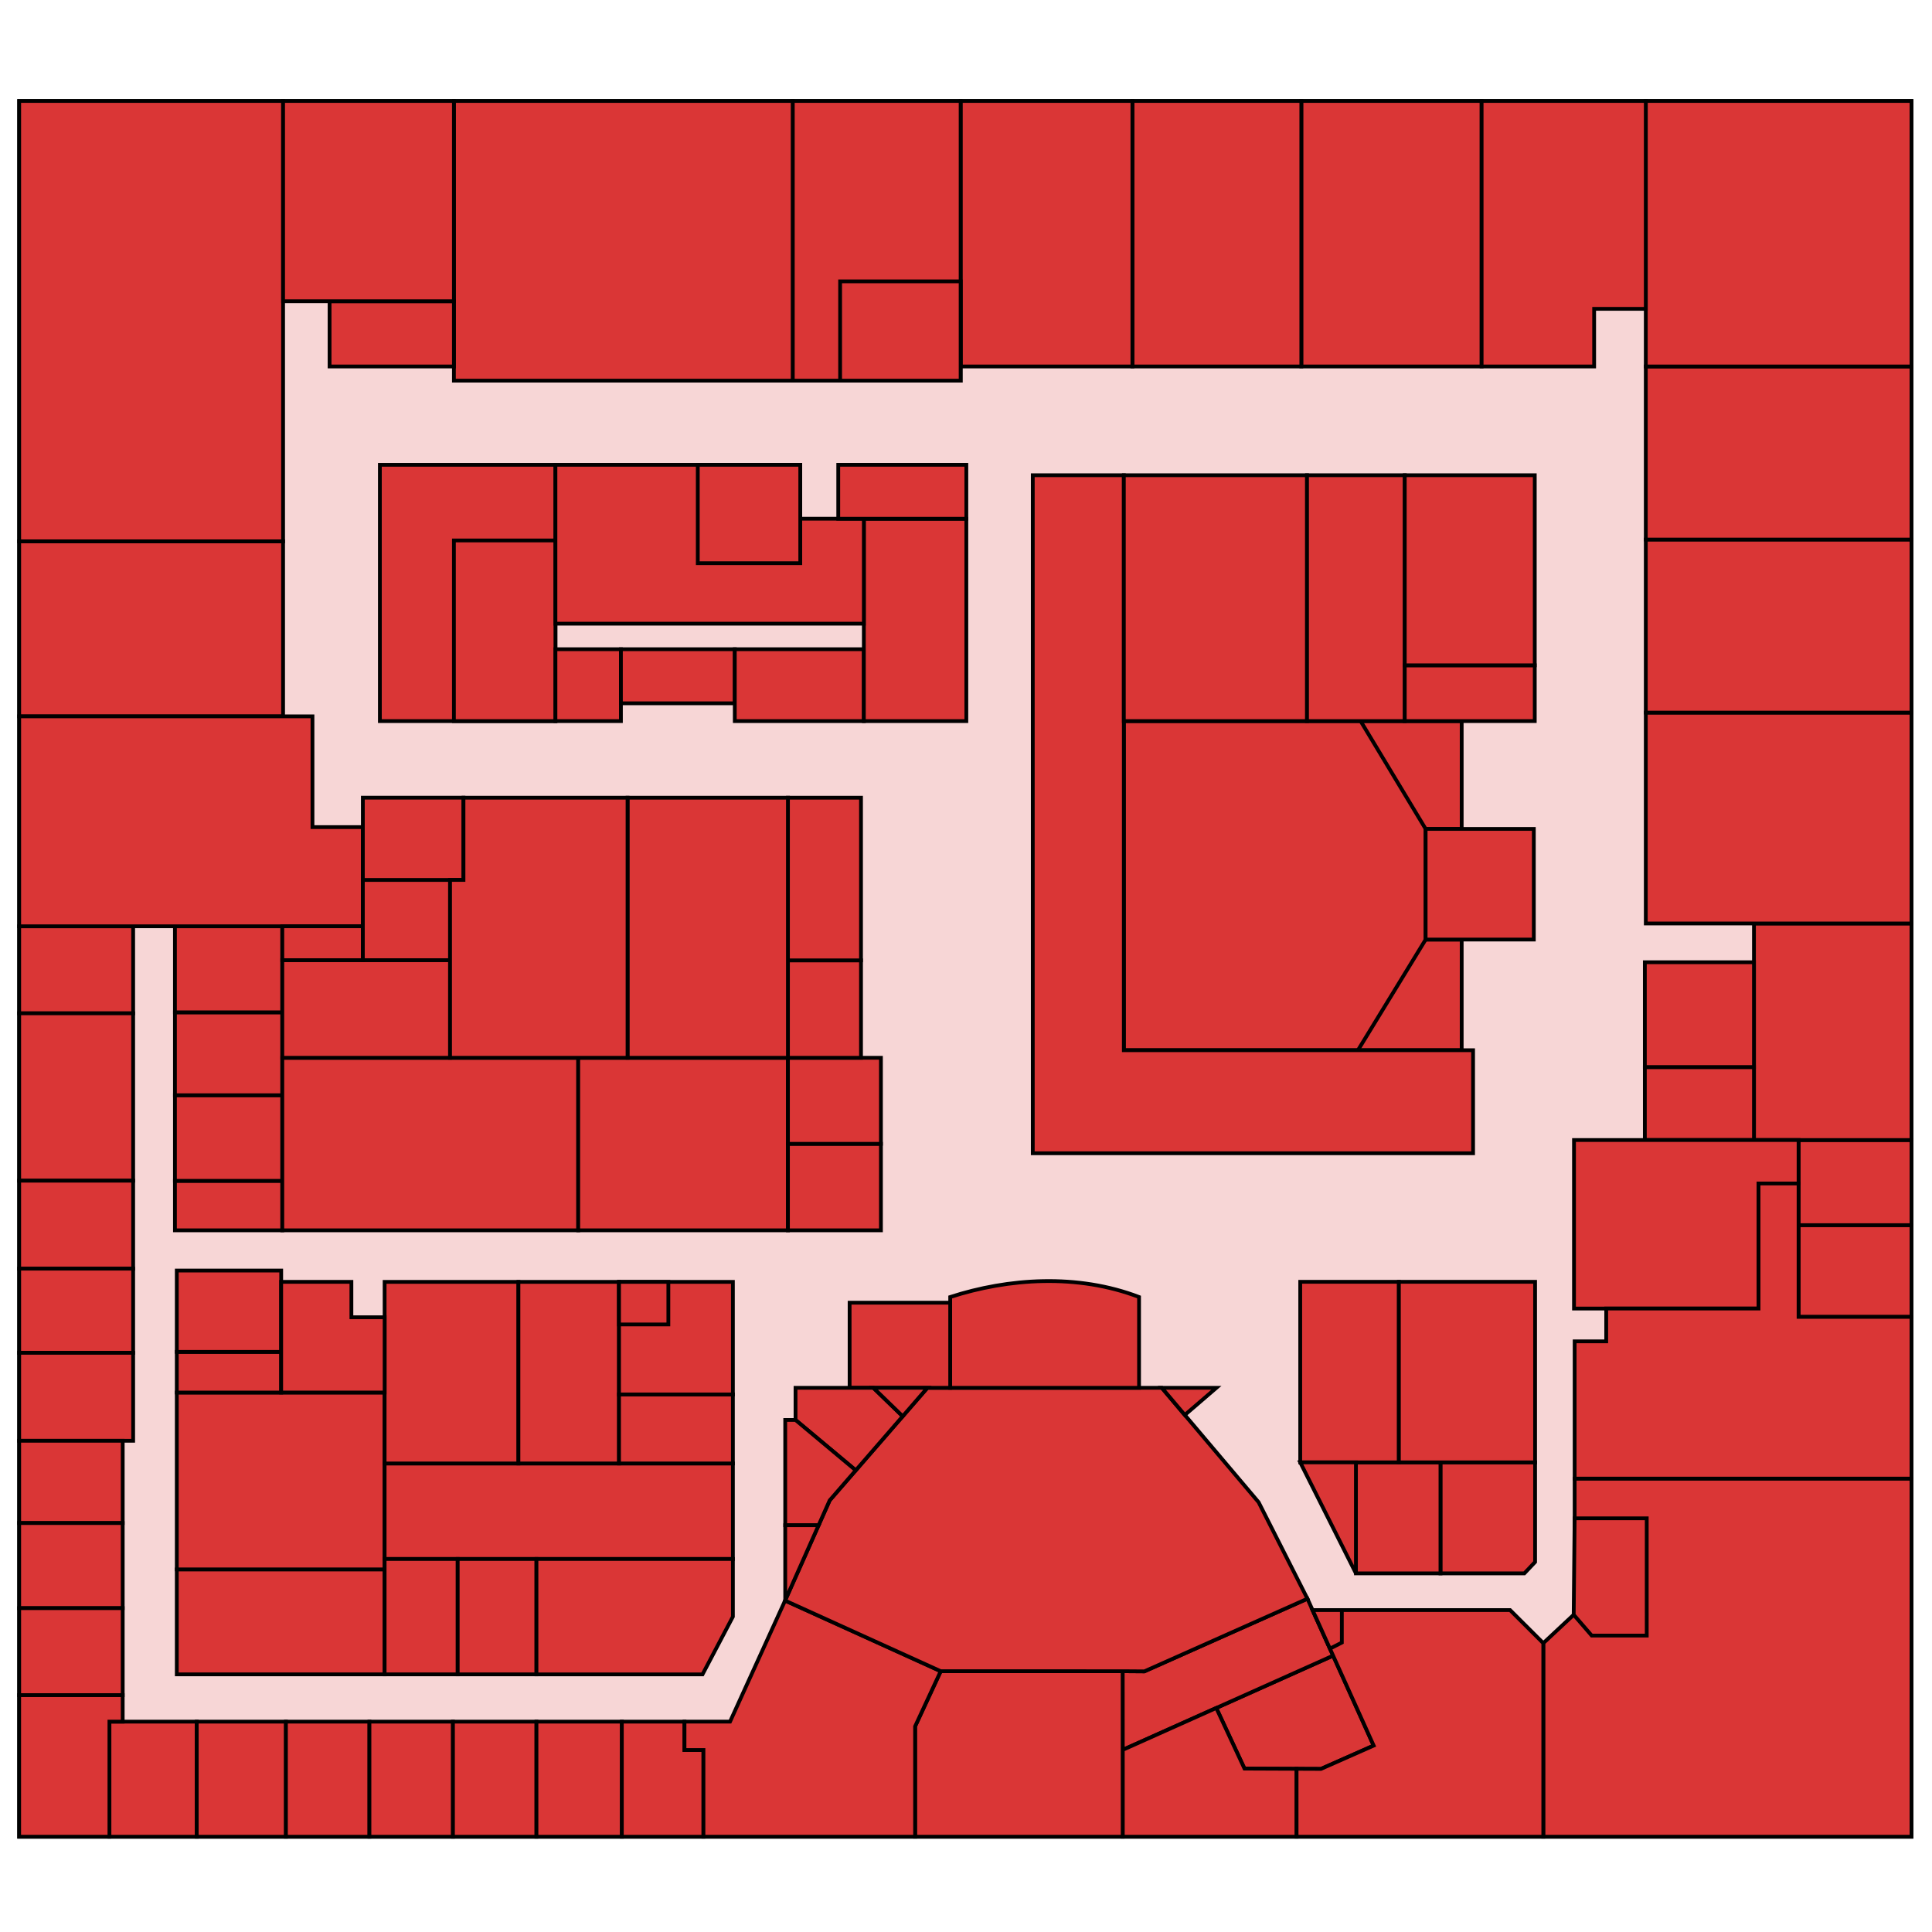
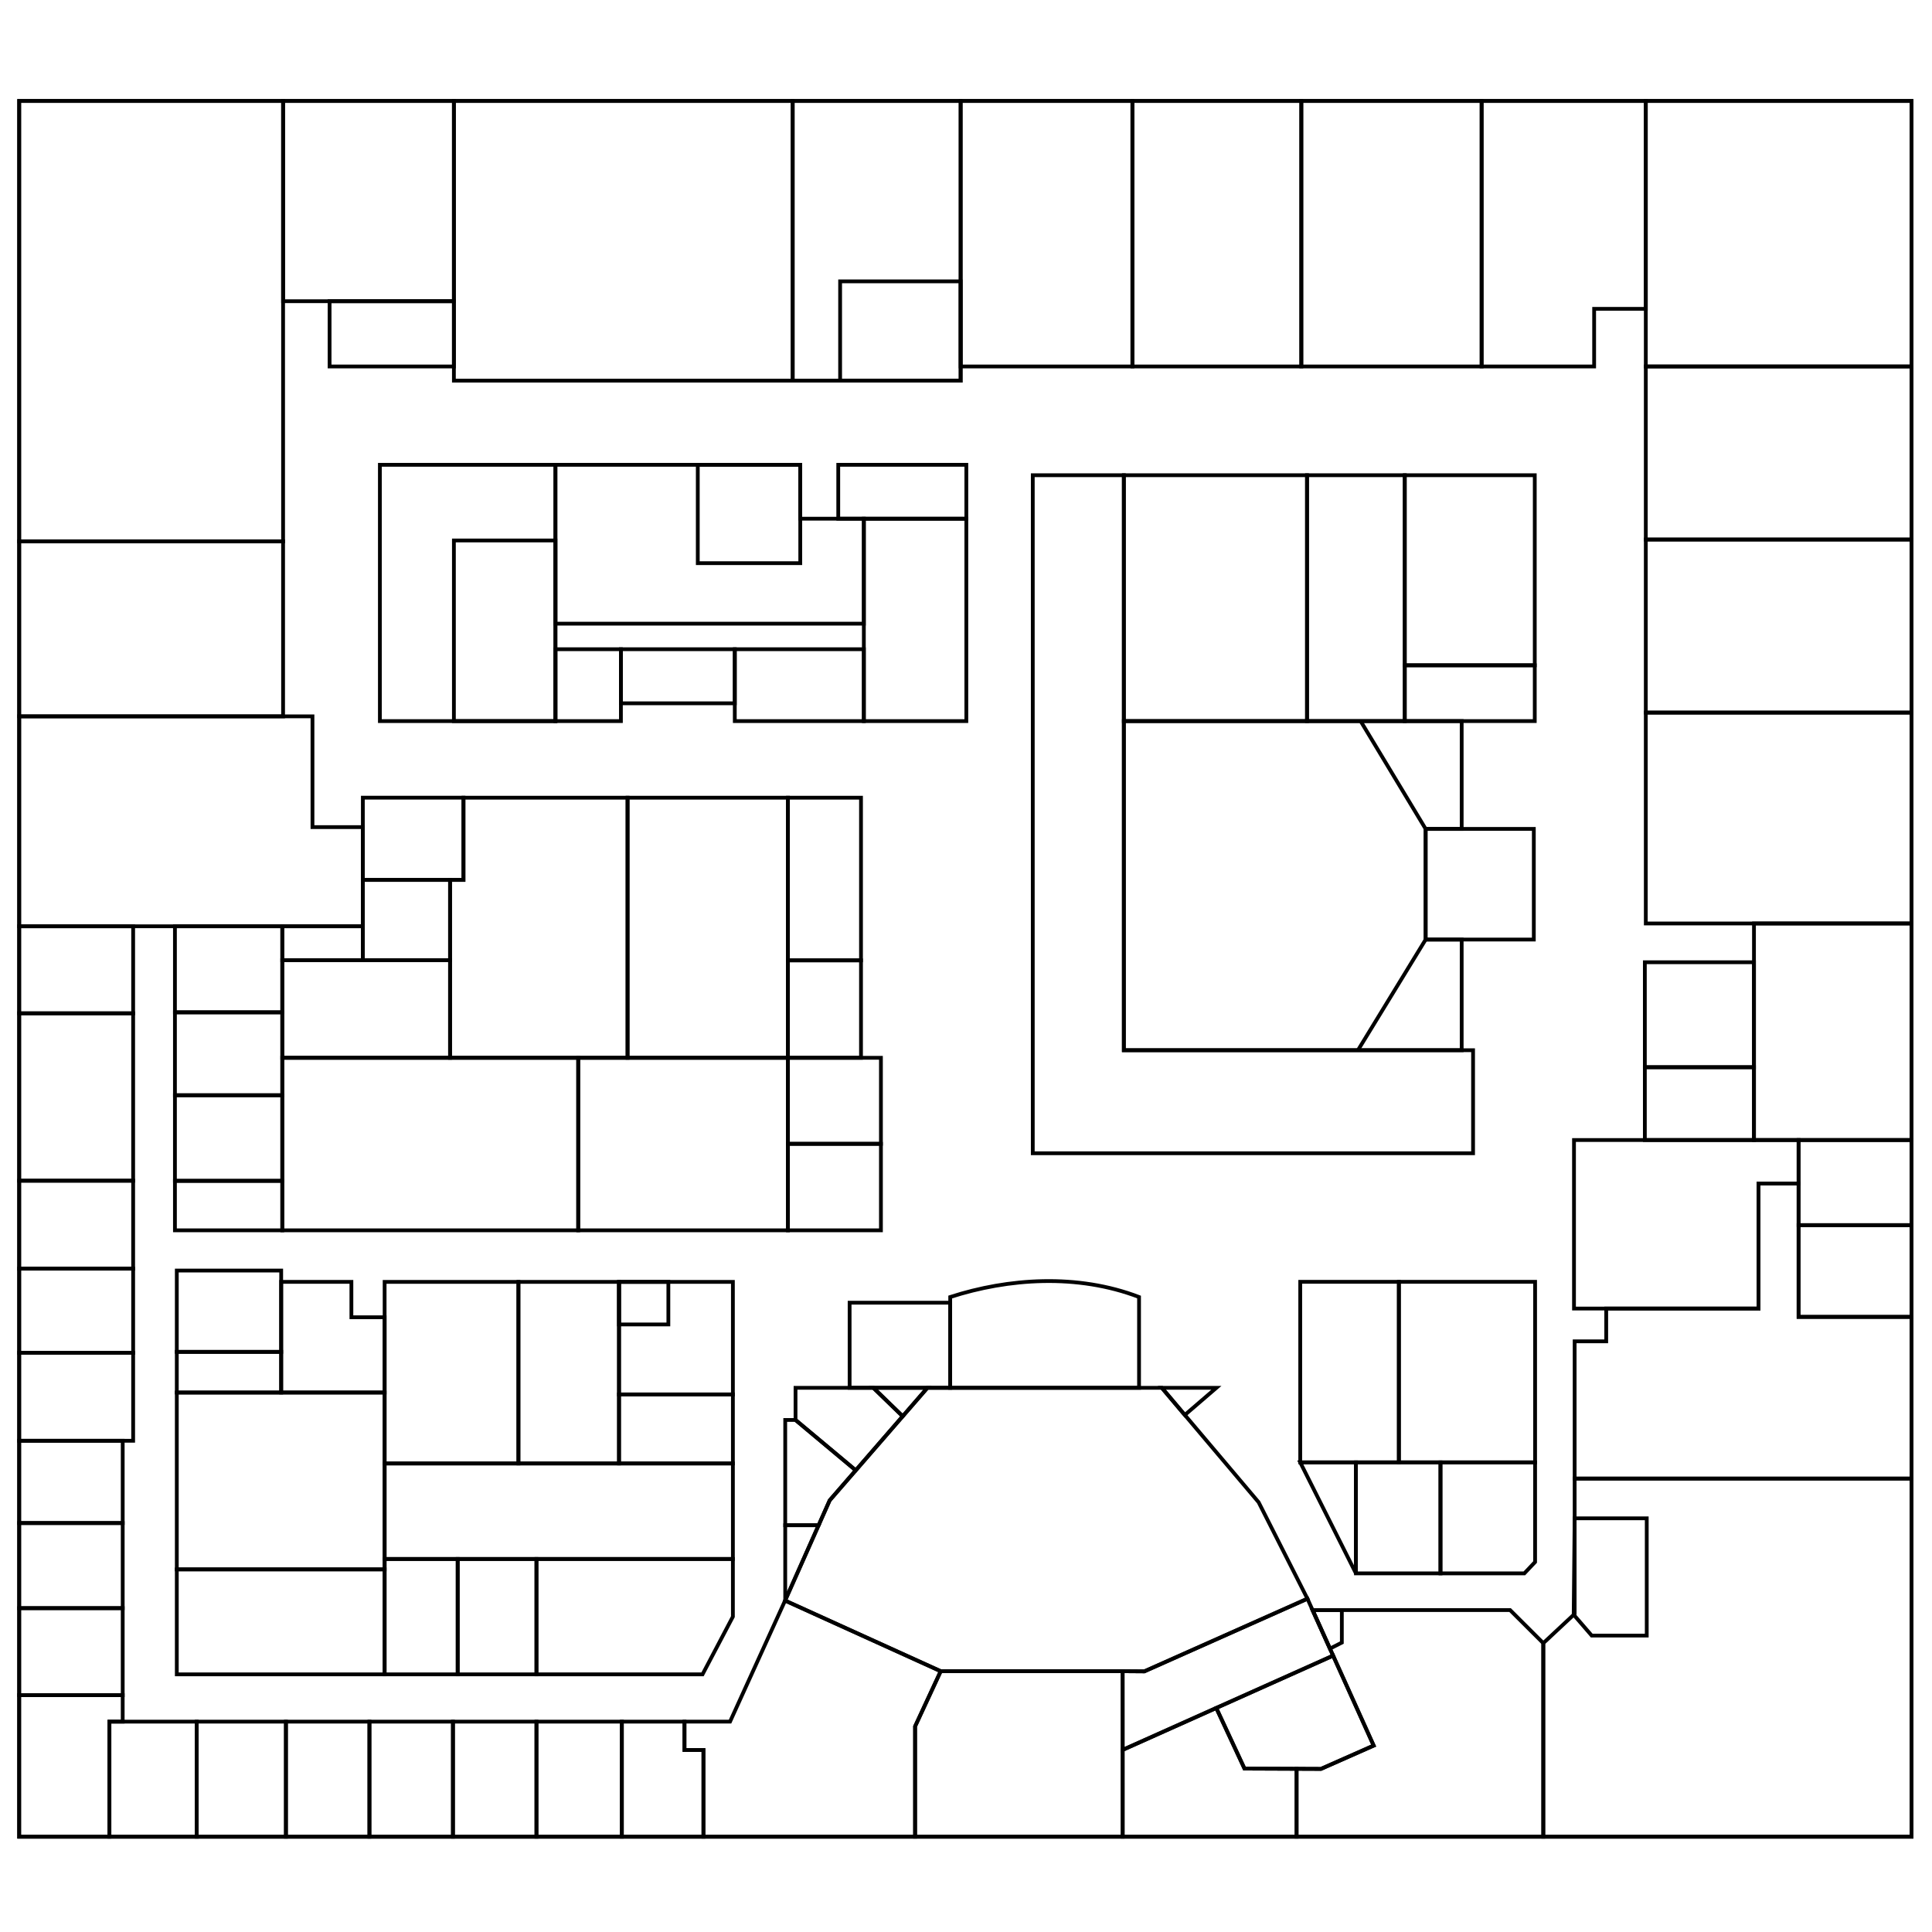
- <svg xmlns="http://www.w3.org/2000/svg" xmlns:ns1="http://www.openswatchbook.org/uri/2009/osb" xmlns:xlink="http://www.w3.org/1999/xlink" width="1024" height="1024" id="svg2" version="1.1">
-   <defs id="defs4">
-     <linearGradient id="linearGradient4705" ns1:paint="solid">
-       <stop style="stop-color:#ffffff;stop-opacity:1;" offset="0" id="stop4707" />
-     </linearGradient>
-     <linearGradient xlink:href="#linearGradient4705" id="linearGradient4709" x1="32.296" y1="533.076" x2="716.99" y2="533.076" gradientUnits="userSpaceOnUse" />
-   </defs>
-   <g id="layer4" style="display:inline">
-     <g id="g4587" transform="matrix(-0.9958291,0,0,-0.9923978,1021.687,1021.481)">
-       <rect y="48.342" x="8.592" height="927.043" width="1007.164" id="rect3365" style="display:inline;fill:#f7d6d6;fill-opacity:1;stroke:#000000;stroke-width:2.012;stroke-miterlimit:4;stroke-dasharray:none;stroke-opacity:1" />
-       <rect y="325.985" x="8.592" height="48.992" width="60.098" id="rect4137" style="display:inline;fill:#da3636;fill-opacity:1;stroke:#000000;stroke-width:2.012;stroke-miterlimit:4;stroke-dasharray:none;stroke-opacity:1" />
-       <rect y="374.977" x="8.592" height="45.457" width="60.098" id="rect4139" style="display:inline;fill:#da3636;fill-opacity:1;stroke:#000000;stroke-width:2.012;stroke-miterlimit:4;stroke-dasharray:none;stroke-opacity:1" />
-       <rect y="420.434" x="8.592" height="115.662" width="83.837" id="rect4141" style="display:inline;fill:#da3636;fill-opacity:1;stroke:#000000;stroke-width:2.012;stroke-miterlimit:4;stroke-dasharray:none;stroke-opacity:1" />
-       <rect y="459.325" x="92.429" height="56.063" width="58.084" id="rect4145" style="display:inline;fill:#da3636;fill-opacity:1;stroke:#000000;stroke-width:2.012;stroke-miterlimit:4;stroke-dasharray:none;stroke-opacity:1" />
-       <rect y="420.434" x="92.429" height="38.891" width="58.084" id="rect4147" style="display:inline;fill:#da3636;fill-opacity:1;stroke:#000000;stroke-width:2.012;stroke-miterlimit:4;stroke-dasharray:none;stroke-opacity:1" />
-       <rect y="536.096" x="8.592" height="112.632" width="141.415" id="rect4149" style="display:inline;fill:#da3636;fill-opacity:1;stroke:#000000;stroke-width:2.012;stroke-miterlimit:4;stroke-dasharray:none;stroke-opacity:1" />
-       <rect y="648.728" x="8.592" height="92.429" width="141.415" id="rect4151" style="display:inline;fill:#da3636;fill-opacity:1;stroke:#000000;stroke-width:2.012;stroke-miterlimit:4;stroke-dasharray:none;stroke-opacity:1" />
-       <rect y="741.157" x="8.592" height="92.429" width="141.415" id="rect4153" style="display:inline;fill:#da3636;fill-opacity:1;stroke:#000000;stroke-width:2.012;stroke-miterlimit:4;stroke-dasharray:none;stroke-opacity:1" />
-       <rect y="833.586" x="8.592" height="141.799" width="141.415" id="rect4155" style="display:inline;fill:#da3636;fill-opacity:1;stroke:#000000;stroke-width:2.012;stroke-miterlimit:4;stroke-dasharray:none;stroke-opacity:1" />
-       <rect y="833.586" x="237.386" height="141.799" width="95.964" id="rect4157" style="display:inline;fill:#da3636;fill-opacity:1;stroke:#000000;stroke-width:2.012;stroke-miterlimit:4;stroke-dasharray:none;stroke-opacity:1" />
-       <rect y="833.586" x="333.35" height="141.799" width="89.904" id="rect4159" style="display:inline;fill:#da3636;fill-opacity:1;stroke:#000000;stroke-width:2.012;stroke-miterlimit:4;stroke-dasharray:none;stroke-opacity:1" />
-       <rect y="833.586" x="423.254" height="141.799" width="91.419" id="rect4161" style="display:inline;fill:#da3636;fill-opacity:1;stroke:#000000;stroke-width:2.012;stroke-miterlimit:4;stroke-dasharray:none;stroke-opacity:1" />
-       <rect y="826.01" x="514.673" height="149.375" width="89.399" id="rect4163" style="display:inline;fill:#da3636;fill-opacity:1;stroke:#000000;stroke-width:2.012;stroke-miterlimit:4;stroke-dasharray:none;stroke-opacity:1" />
-       <rect y="826.01" x="514.673" height="53.033" width="64.145" id="rect4165" style="display:inline;fill:#da3636;fill-opacity:1;stroke:#000000;stroke-width:2.012;stroke-miterlimit:4;stroke-dasharray:none;stroke-opacity:1" />
-       <rect y="826.01" x="604.071" height="149.375" width="180.312" id="rect4167" style="display:inline;fill:#da3636;fill-opacity:1;stroke:#000000;stroke-width:2.012;stroke-miterlimit:4;stroke-dasharray:none;stroke-opacity:1" />
-       <rect y="833.586" x="784.383" height="34.85" width="66.165" id="rect4169" style="display:inline;fill:#da3636;fill-opacity:1;stroke:#000000;stroke-width:2.012;stroke-miterlimit:4;stroke-dasharray:none;stroke-opacity:1" />
-       <rect y="740.147" x="875.297" height="235.238" width="140.459" id="rect4171" style="display:inline;fill:#da3636;fill-opacity:1;stroke:#000000;stroke-width:2.012;stroke-miterlimit:4;stroke-dasharray:none;stroke-opacity:1" />
-       <rect y="646.708" x="875.297" height="93.439" width="140.459" id="rect4173" style="display:inline;fill:#da3636;fill-opacity:1;stroke:#000000;stroke-width:2.012;stroke-miterlimit:4;stroke-dasharray:none;stroke-opacity:1" />
-       <rect y="488.114" x="955.099" height="46.467" width="60.657" id="rect4177" style="display:inline;fill:#da3636;fill-opacity:1;stroke:#000000;stroke-width:2.012;stroke-miterlimit:4;stroke-dasharray:none;stroke-opacity:1" />
-       <rect y="398.716" x="955.099" height="89.398" width="60.657" id="rect4179" style="display:inline;fill:#da3636;fill-opacity:1;stroke:#000000;stroke-width:2.012;stroke-miterlimit:4;stroke-dasharray:none;stroke-opacity:1" />
-       <rect y="351.743" x="955.099" height="46.972" width="60.657" id="rect4181" style="display:inline;fill:#da3636;fill-opacity:1;stroke:#000000;stroke-width:2.012;stroke-miterlimit:4;stroke-dasharray:none;stroke-opacity:1" />
-       <rect y="306.792" x="955.099" height="44.952" width="60.657" id="rect4183" style="display:inline;fill:#da3636;fill-opacity:1;stroke:#000000;stroke-width:2.012;stroke-miterlimit:4;stroke-dasharray:none;stroke-opacity:1" />
-       <rect y="259.82" x="955.099" height="46.972" width="60.657" id="rect4185" style="display:inline;fill:#da3636;fill-opacity:1;stroke:#000000;stroke-width:2.012;stroke-miterlimit:4;stroke-dasharray:none;stroke-opacity:1" />
-       <rect y="215.878" x="960.655" height="43.942" width="55.101" id="rect4191" style="display:inline;fill:#da3636;fill-opacity:1;stroke:#000000;stroke-width:2.012;stroke-miterlimit:4;stroke-dasharray:none;stroke-opacity:1" />
-       <rect y="170.421" x="960.655" height="45.457" width="55.101" id="rect4193" style="display:inline;fill:#da3636;fill-opacity:1;stroke:#000000;stroke-width:2.012;stroke-miterlimit:4;stroke-dasharray:none;stroke-opacity:1" />
-       <rect y="123.954" x="960.655" height="46.467" width="55.101" id="rect4195" style="display:inline;fill:#da3636;fill-opacity:1;stroke:#000000;stroke-width:2.012;stroke-miterlimit:4;stroke-dasharray:none;stroke-opacity:1" />
-       <rect y="48.342" x="921.259" height="61.47" width="46.467" id="rect4197" style="display:inline;fill:#da3636;fill-opacity:1;stroke:#000000;stroke-width:2.012;stroke-miterlimit:4;stroke-dasharray:none;stroke-opacity:1" />
-       <rect y="48.342" x="873.782" height="61.47" width="47.477" id="rect4199" style="display:inline;fill:#da3636;fill-opacity:1;stroke:#000000;stroke-width:2.012;stroke-miterlimit:4;stroke-dasharray:none;stroke-opacity:1" />
-       <rect y="48.342" x="829.335" height="61.47" width="44.447" id="rect4201" style="display:inline;fill:#da3636;fill-opacity:1;stroke:#000000;stroke-width:2.012;stroke-miterlimit:4;stroke-dasharray:none;stroke-opacity:1" />
-       <rect y="48.342" x="784.889" height="61.47" width="44.447" id="rect4203" style="display:inline;fill:#da3636;fill-opacity:1;stroke:#000000;stroke-width:2.012;stroke-miterlimit:4;stroke-dasharray:none;stroke-opacity:1" />
-       <rect y="48.342" x="740.442" height="61.47" width="44.447" id="rect4205" style="display:inline;fill:#da3636;fill-opacity:1;stroke:#000000;stroke-width:2.012;stroke-miterlimit:4;stroke-dasharray:none;stroke-opacity:1" />
-       <rect y="48.342" x="694.985" height="61.47" width="45.457" id="rect4207" style="display:inline;fill:#da3636;fill-opacity:1;stroke:#000000;stroke-width:2.012;stroke-miterlimit:4;stroke-dasharray:none;stroke-opacity:1" />
-       <rect y="135.066" x="821.254" height="56.063" width="110.612" id="rect4209" style="display:inline;fill:#da3636;fill-opacity:1;stroke:#000000;stroke-width:2.012;stroke-miterlimit:4;stroke-dasharray:none;stroke-opacity:1" />
-       <rect y="191.129" x="821.254" height="94.449" width="110.612" id="rect4220" style="display:inline;fill:#da3636;fill-opacity:1;stroke:#000000;stroke-width:2.012;stroke-miterlimit:4;stroke-dasharray:none;stroke-opacity:1" />
-       <rect y="285.578" x="876.307" height="21.718" width="55.559" id="rect4222" style="display:inline;fill:#da3636;fill-opacity:1;stroke:#000000;stroke-width:2.012;stroke-miterlimit:4;stroke-dasharray:none;stroke-opacity:1" />
-       <rect y="307.297" x="876.307" height="43.437" width="55.559" id="rect4224" style="display:inline;fill:#da3636;fill-opacity:1;stroke:#000000;stroke-width:2.012;stroke-miterlimit:4;stroke-dasharray:none;stroke-opacity:1" />
-       <rect y="196.685" x="635.891" height="51.013" width="185.363" id="rect4226" style="display:inline;fill:#da3636;fill-opacity:1;stroke:#000000;stroke-width:2.012;stroke-miterlimit:4;stroke-dasharray:none;stroke-opacity:1" />
-       <rect y="247.698" x="750.038" height="96.975" width="71.216" id="rect4228" style="display:inline;fill:#da3636;fill-opacity:1;stroke:#000000;stroke-width:2.012;stroke-miterlimit:4;stroke-dasharray:none;stroke-opacity:1" />
-       <rect y="247.698" x="696.5" height="96.975" width="53.538" id="rect4230" style="display:inline;fill:#da3636;fill-opacity:1;stroke:#000000;stroke-width:2.012;stroke-miterlimit:4;stroke-dasharray:none;stroke-opacity:1" />
-       <rect y="247.698" x="635.891" height="36.871" width="60.609" id="rect4234" style="display:inline;fill:#da3636;fill-opacity:1;stroke:#000000;stroke-width:2.012;stroke-miterlimit:4;stroke-dasharray:none;stroke-opacity:1" />
-       <rect y="284.568" x="635.891" height="60.104" width="60.609" id="rect4236" style="display:inline;fill:#da3636;fill-opacity:1;stroke:#000000;stroke-width:2.012;stroke-miterlimit:4;stroke-dasharray:none;stroke-opacity:1" />
-       <rect y="321.944" x="670.236" height="22.728" width="26.264" id="rect4238" style="display:inline;fill:#da3636;fill-opacity:1;stroke:#000000;stroke-width:2.012;stroke-miterlimit:4;stroke-dasharray:none;stroke-opacity:1" />
-       <rect y="135.066" x="782.363" height="61.619" width="38.891" id="rect4240" style="display:inline;fill:#da3636;fill-opacity:1;stroke:#000000;stroke-width:2.012;stroke-miterlimit:4;stroke-dasharray:none;stroke-opacity:1" />
-       <rect y="135.066" x="740.442" height="61.619" width="41.921" id="rect4242" style="display:inline;fill:#da3636;fill-opacity:1;stroke:#000000;stroke-width:2.012;stroke-miterlimit:4;stroke-dasharray:none;stroke-opacity:1" />
-       <path id="rect4246" d="m 652.053,135.066 88.388,0 0,61.619 -104.551,0 0,-30.81 z" style="display:inline;fill:#da3636;fill-opacity:1;stroke:#000000;stroke-width:2.012;stroke-miterlimit:4;stroke-opacity:1;stroke-dasharray:none" />
-       <path id="rect4249" d="m 651.562,48.344 0,46.312 10.094,0 0,15.156 33.344,0 0,-61.469 -43.438,0 z" style="display:inline;fill:#da3636;fill-opacity:1;stroke:#000000;stroke-width:2.012;stroke-miterlimit:4;stroke-dasharray:none;stroke-opacity:1" />
-       <path id="rect4254" d="m 8.594,48.344 0,191.281 179.281,0 0,-72.249 16.688,-15.657 0,-103.375 z" style="display:inline;fill:#da3636;fill-opacity:1;stroke:#000000;stroke-width:2.012;stroke-miterlimit:4;stroke-dasharray:none;stroke-opacity:1" />
-       <path id="rect4259" d="m 149.503,155.774 29.288,0 9.59,11.128 -0.505,51.501 -38.372,0 z" style="display:inline;fill:#da3636;fill-opacity:1;stroke:#000000;stroke-width:2.012;stroke-miterlimit:4;stroke-opacity:1;stroke-dasharray:none" />
-       <path id="rect4262" d="m 229.165,209.357 30.706,0.14 37.047,16.833 0.429,35.689 -68.182,0 z" style="display:inline;fill:#da3636;fill-opacity:1;stroke:#000000;stroke-width:2.012;stroke-miterlimit:4;stroke-opacity:1;stroke-dasharray:none" transform="matrix(0.9121286,-0.4099041,0.4099041,0.9121286,0,0)" />
-       <path id="rect4315" d="m 229.165,262.019 122.791,0 -17.201,38.338 -10.503,-4.816 -95.088,-0.19 z" style="display:inline;fill:#da3636;fill-opacity:1;stroke:#000000;stroke-width:2.012;stroke-miterlimit:4;stroke-opacity:1;stroke-dasharray:none" transform="matrix(0.9121286,-0.4099041,0.4099041,0.9121286,0,0)" />
-       <path id="path4324" d="m 335.876,48.342 0,36.278 27.726,0.114 15.02,32.377 49.81,-22.384 0,-46.385 z" style="fill:#da3636;fill-opacity:1;stroke:#000000;stroke-width:2.012;stroke-miterlimit:4;stroke-dasharray:none;stroke-opacity:1" />
-       <path id="path4326" d="m 428.457,136.747 96.822,0 13.637,-29.46 0,-58.944 -110.485,0 z" style="fill:#da3636;fill-opacity:1;stroke:#000000;stroke-width:2.012;stroke-miterlimit:4;stroke-dasharray:none;stroke-opacity:1" />
-       <path id="path4328" d="m 661.656,109.812 -24.25,0 -29.294,64.649 -82.833,-37.715 13.637,-29.46 0,-58.944 112.646,0.002 0,46.312 10.094,0 z" style="fill:#da3636;fill-opacity:1;stroke:#000000;stroke-width:2.012;stroke-miterlimit:4;stroke-dasharray:none;stroke-opacity:1" />
-       <path id="path4330" d="m 204.562,151.719 17.682,17.682 105.125,0 -32.525,-72.375 28.065,-12.459 12.966,0.054 0,-36.278 -131.313,0.002 z" style="fill:#da3636;fill-opacity:1;stroke:#000000;stroke-width:2.012;stroke-miterlimit:4;stroke-dasharray:none;stroke-opacity:1" />
-       <path id="path4332" d="m 330.093,175.463 25.985,51.527 51.518,61.114 124.754,0 52.023,-60.104 23.739,-53.538 -82.833,-37.715 -96.822,-0.002 -11.554,-0.086 z" style="fill:#da3636;fill-opacity:1;stroke:#000000;stroke-width:2.012;stroke-miterlimit:4;stroke-dasharray:none;stroke-opacity:1" />
-       <path id="path4334" d="m 419.718,288.104 0,48.487 c 32.83,12.627 69.653,10.028 100.51,0 l 0,-48.487 z" style="fill:#da3636;fill-opacity:1;stroke:#000000;stroke-width:2.012;stroke-miterlimit:4;stroke-dasharray:none;stroke-opacity:1" />
-       <rect y="288.104" x="520.229" height="45.457" width="53.538" id="rect4336" style="fill:#da3636;fill-opacity:1;stroke:#000000;stroke-width:2.012;stroke-miterlimit:4;stroke-dasharray:none;stroke-opacity:1" />
-       <path id="path4338" d="m 545.506,272.904 15.633,15.2 41.416,0 0,-17.173 -32.055,-26.905 z" style="fill:#da3636;fill-opacity:1;stroke:#000000;stroke-width:2.012;stroke-miterlimit:4;stroke-dasharray:none;stroke-opacity:1" />
-       <path id="path4340" d="m 602.556,270.931 5.48,0 0,-56.217 -17.772,0 -5.891,13.286 -13.872,16.027 z" style="fill:#da3636;fill-opacity:1;stroke:#000000;stroke-width:2.012;stroke-miterlimit:4;stroke-dasharray:none;stroke-opacity:1" />
-       <path id="path4342" d="m 608.036,214.714 0,-40.081 -17.772,40.081 z" style="fill:#da3636;fill-opacity:1;stroke:#000000;stroke-width:2.012;stroke-miterlimit:4;stroke-dasharray:none;stroke-opacity:1" />
-       <path id="path4344" d="m 407.597,288.104 -29.042,0 16.808,-14.513 z" style="fill:#da3636;fill-opacity:1;stroke:#000000;stroke-width:2.012;stroke-miterlimit:4;stroke-dasharray:none;stroke-opacity:1" />
-       <path id="path4346" d="m 311.786,169.4 0,-17.365 6.328,-3.231 9.256,20.596 z" style="fill:#da3636;fill-opacity:1;stroke:#000000;stroke-width:2.012;stroke-miterlimit:4;stroke-dasharray:none;stroke-opacity:1" />
-       <path id="path4348" d="m 208.929,195.071 0,53.214 50.357,0 0,-59.286 -44.643,0 z" style="fill:#da3636;fill-opacity:1;stroke:#000000;stroke-width:2.012;stroke-miterlimit:4;stroke-dasharray:none;stroke-opacity:1" />
-       <rect y="189" x="259.286" height="59.286" width="45" id="rect4350" style="fill:#da3636;fill-opacity:1;stroke:#000000;stroke-width:2.012;stroke-miterlimit:4;stroke-dasharray:none;stroke-opacity:1" />
-       <rect y="248.286" x="281.429" height="96.429" width="52.5" id="rect4355" style="fill:#da3636;fill-opacity:1;stroke:#000000;stroke-width:2.012;stroke-miterlimit:4;stroke-dasharray:none;stroke-opacity:1" />
-       <rect y="248.286" x="208.929" height="96.429" width="72.5" id="rect4357" style="fill:#da3636;fill-opacity:1;stroke:#000000;stroke-width:2.012;stroke-miterlimit:4;stroke-dasharray:none;stroke-opacity:1" />
-       <path id="path4359" d="m 304.286,189 0,59.286 29.643,0 z" style="fill:#da3636;fill-opacity:1;stroke:#000000;stroke-width:2.012;stroke-miterlimit:4;stroke-dasharray:none;stroke-opacity:1" />
-       <path id="rect4361" d="m 90,330.438 0,66.781 -21.312,0 0,23.219 119.531,0 0,-90 -98.219,0 z" style="fill:#da3636;fill-opacity:1;stroke:#000000;stroke-width:2.012;stroke-miterlimit:4;stroke-dasharray:none;stroke-opacity:1" />
-       <path id="path4366" d="m 187.875,239.625 0,73.304 -16.804,0 0,17.509 -81.071,0 0,66.781 -21.31,0 0,-71.234 -60.098,0 0.002,-86.36 z" style="fill:#da3636;fill-opacity:1;stroke:#000000;stroke-width:2.012;stroke-miterlimit:4;stroke-dasharray:none;stroke-opacity:1" />
-       <path id="path4368" d="m 237.386,833.586 -59.886,0 0,30.771 -27.492,0 0,111.028 87.378,0 z" style="fill:#da3636;fill-opacity:1;stroke:#000000;stroke-width:2.012;stroke-miterlimit:4;stroke-dasharray:none;stroke-opacity:1" />
-       <path id="rect4370" d="m 248,468.406 0,59.094 19.188,0 0,59.094 -19.188,0 0,57.594 179.812,0 0,-175.781 -179.812,0 z" style="fill:#da3636;fill-opacity:1;stroke:#000000;stroke-width:2.012;stroke-miterlimit:4;stroke-dasharray:none;stroke-opacity:1" />
-       <rect y="527.51" x="209.607" height="59.094" width="57.579" id="rect4372" style="fill:#da3636;fill-opacity:1;stroke:#000000;stroke-width:2.012;stroke-miterlimit:4;stroke-dasharray:none;stroke-opacity:1" />
-       <path id="path4377" d="m 267.188,527.5 36.027,-59.094" style="fill:#da3636;fill-opacity:1;stroke:#000000;stroke-width:2.012;stroke-miterlimit:4;stroke-dasharray:none;stroke-opacity:1" />
-       <path id="path4379" d="m 267.185,586.594 34.6,57.594" style="fill:#da3636;fill-opacity:1;stroke:#000000;stroke-width:2.012;stroke-miterlimit:4;stroke-dasharray:none;stroke-opacity:1" />
-       <path id="rect4381" d="m 241.938,413.375 0,55.031 185.875,0 0,307.094 48.469,0 0,-307.094 0,-55.031 -234.344,0 z" style="fill:#da3636;fill-opacity:1;stroke:#000000;stroke-width:2.012;stroke-miterlimit:4;stroke-dasharray:none;stroke-opacity:1" />
-       <rect y="644.188" x="330.32" height="131.312" width="97.493" id="rect4386" style="fill:#da3636;fill-opacity:1;stroke:#000000;stroke-width:2.012;stroke-miterlimit:4;stroke-dasharray:none;stroke-opacity:1" />
-       <rect y="644.188" x="278.297" height="131.312" width="52.023" id="rect4388" style="fill:#da3636;fill-opacity:1;stroke:#000000;stroke-width:2.012;stroke-miterlimit:4;stroke-dasharray:none;stroke-opacity:1" />
-       <rect y="644.188" x="209.102" height="29.795" width="69.195" id="rect4390" style="fill:#da3636;fill-opacity:1;stroke:#000000;stroke-width:2.012;stroke-miterlimit:4;stroke-dasharray:none;stroke-opacity:1" />
-       <rect y="673.982" x="209.102" height="101.518" width="69.195" id="rect4392" style="fill:#da3636;fill-opacity:1;stroke:#000000;stroke-width:2.012;stroke-miterlimit:4;stroke-dasharray:none;stroke-opacity:1" />
-       <rect y="372.214" x="875.714" height="26.429" width="57.143" id="rect4396" style="fill:#da3636;fill-opacity:1;stroke:#000000;stroke-width:2.012;stroke-miterlimit:4;stroke-dasharray:none;stroke-opacity:1" />
-       <rect y="398.643" x="875.714" height="45.714" width="57.143" id="rect4402" style="fill:#da3636;fill-opacity:1;stroke:#000000;stroke-width:2.012;stroke-miterlimit:4;stroke-dasharray:none;stroke-opacity:1" />
-       <rect y="444.357" x="875.714" height="44.286" width="57.143" id="rect4404" style="fill:#da3636;fill-opacity:1;stroke:#000000;stroke-width:2.012;stroke-miterlimit:4;stroke-dasharray:none;stroke-opacity:1" />
-       <rect y="488.643" x="875.714" height="45.951" width="57.143" id="rect4406" style="fill:#da3636;fill-opacity:1;stroke:#000000;stroke-width:2.012;stroke-miterlimit:4;stroke-dasharray:none;stroke-opacity:1" />
-       <path id="rect4408" d="m 832.844,534.594 0,52.969 26.812,0 0,59.156 156.094,0 0,-112.125 -156.094,0 -26.812,0 z" style="fill:#da3636;fill-opacity:1;stroke:#000000;stroke-width:2.012;stroke-miterlimit:4;stroke-dasharray:none;stroke-opacity:1" />
-       <path id="rect4415" d="m 821.25,285.594 0,40.188 17.688,0 0,18.906 37.375,0 0,-59.094 -55.062,0 z" style="fill:#da3636;fill-opacity:1;stroke:#000000;stroke-width:2.012;stroke-miterlimit:4;stroke-dasharray:none;stroke-opacity:1" />
-       <rect y="372.214" x="718.214" height="92.143" width="157.5" id="rect4420" style="fill:#da3636;fill-opacity:1;stroke:#000000;stroke-width:2.012;stroke-miterlimit:4;stroke-dasharray:none;stroke-opacity:1" />
-       <rect y="464.357" x="786.429" height="52.143" width="89.286" id="rect4422" style="fill:#da3636;fill-opacity:1;stroke:#000000;stroke-width:2.012;stroke-miterlimit:4;stroke-dasharray:none;stroke-opacity:1" />
-       <rect y="516.5" x="832.844" height="18.094" width="42.871" id="rect4424" style="fill:#da3636;fill-opacity:1;stroke:#000000;stroke-width:2.012;stroke-miterlimit:4;stroke-dasharray:none;stroke-opacity:1" />
-       <rect y="516.5" x="786.429" height="42.857" width="46.415" id="rect4426" style="fill:#da3636;fill-opacity:1;stroke:#000000;stroke-width:2.012;stroke-miterlimit:4;stroke-dasharray:none;stroke-opacity:1" />
-       <rect y="559.357" x="779.286" height="43.929" width="53.558" id="rect4428" style="fill:#da3636;fill-opacity:1;stroke:#000000;stroke-width:2.012;stroke-miterlimit:4;stroke-dasharray:none;stroke-opacity:1" />
-       <rect y="372.214" x="606.597" height="92.143" width="111.618" id="rect4430" style="fill:#da3636;fill-opacity:1;stroke:#000000;stroke-width:2.012;stroke-miterlimit:4;stroke-dasharray:none;stroke-opacity:1" />
-       <rect y="372.214" x="557.099" height="46.199" width="49.497" id="rect4432" style="fill:#da3636;fill-opacity:1;stroke:#000000;stroke-width:2.012;stroke-miterlimit:4;stroke-dasharray:none;stroke-opacity:1" />
-       <rect y="418.414" x="557.099" height="45.944" width="49.497" id="rect4436" style="fill:#da3636;fill-opacity:1;stroke:#000000;stroke-width:2.012;stroke-miterlimit:4;stroke-dasharray:none;stroke-opacity:1" />
-       <rect y="464.357" x="567.706" height="52.041" width="38.891" id="rect4438" style="fill:#da3636;fill-opacity:1;stroke:#000000;stroke-width:2.012;stroke-miterlimit:4;stroke-dasharray:none;stroke-opacity:1" />
-       <rect y="516.398" x="567.706" height="86.873" width="38.891" id="rect4440" style="fill:#da3636;fill-opacity:1;stroke:#000000;stroke-width:2.012;stroke-miterlimit:4;stroke-dasharray:none;stroke-opacity:1" />
-       <rect y="464.357" x="606.597" height="138.914" width="85.358" id="rect4442" style="fill:#da3636;fill-opacity:1;stroke:#000000;stroke-width:2.012;stroke-miterlimit:4;stroke-dasharray:none;stroke-opacity:1" />
-       <path id="path4448" d="m 691.955,603.272 87.331,0 0,-43.914 7.143,0 0,-95 -94.474,0 z" style="fill:#da3636;fill-opacity:1;stroke:#000000;stroke-width:2.012;stroke-miterlimit:4;stroke-dasharray:none;stroke-opacity:1" />
-       <rect y="644.183" x="730.34" height="136.876" width="93.439" id="rect4450" style="fill:#da3636;fill-opacity:1;stroke:#000000;stroke-width:2.012;stroke-miterlimit:4;stroke-dasharray:none;stroke-opacity:1" />
-       <rect y="644.183" x="730.34" height="96.47" width="54.043" id="rect4452" style="fill:#da3636;fill-opacity:1;stroke:#000000;stroke-width:2.012;stroke-miterlimit:4;stroke-dasharray:none;stroke-opacity:1" />
-       <rect y="644.183" x="695.49" height="38.386" width="34.85" id="rect4454" style="fill:#da3636;fill-opacity:1;stroke:#000000;stroke-width:2.012;stroke-miterlimit:4;stroke-dasharray:none;stroke-opacity:1" />
-       <rect y="653.687" x="634.881" height="28.881" width="60.609" id="rect4458" style="fill:#da3636;fill-opacity:1;stroke:#000000;stroke-width:2.012;stroke-miterlimit:4;stroke-dasharray:none;stroke-opacity:1" />
-       <rect y="644.183" x="566.19" height="38.386" width="68.69" id="rect4462" style="fill:#da3636;fill-opacity:1;stroke:#000000;stroke-width:2.012;stroke-miterlimit:4;stroke-dasharray:none;stroke-opacity:1" />
-       <rect y="644.183" x="511.642" height="108.086" width="54.548" id="rect4464" style="fill:#da3636;fill-opacity:1;stroke:#000000;stroke-width:2.012;stroke-miterlimit:4;stroke-dasharray:none;stroke-opacity:1" />
-       <path id="rect4466" d="m 566.188,696.219 0,56.062 13.625,0 20.219,0 0,28.781 130.312,0 0,-84.844 -164.156,0 z" style="fill:#da3636;fill-opacity:1;stroke:#000000;stroke-width:2.012;stroke-miterlimit:4;stroke-dasharray:none;stroke-opacity:1" />
-       <rect y="728.53" x="600.031" height="52.528" width="54.548" id="rect4468" style="fill:#da3636;fill-opacity:1;stroke:#000000;stroke-width:2.012;stroke-miterlimit:4;stroke-dasharray:none;stroke-opacity:1" />
-       <rect y="752.269" x="511.642" height="28.794" width="68.17" id="rect4473" style="fill:#da3636;fill-opacity:1;stroke:#000000;stroke-width:2.012;stroke-miterlimit:4;stroke-dasharray:none;stroke-opacity:1" />
-       <rect style="fill:#da3636;fill-opacity:1;stroke:#000000;stroke-width:2;stroke-miterlimit:4;stroke-dasharray:none;stroke-opacity:1" id="rect4696" width="90.535" height="106.136" x="150.041" y="53.51" transform="matrix(-1.004188,0,0,-1.007661,1025.966,1029.305)" />
-       <path style="fill:#da3636;fill-opacity:1;stroke:#000000;stroke-width:2;stroke-miterlimit:4;stroke-dasharray:none;stroke-opacity:1" d="m 10.156,898.469 0,75.031 47.844,0 0,-61 7.031,0 0,-14.031 -7.031,0 -47.844,0 z" transform="matrix(-1.004188,0,0,-1.007661,1025.966,1029.305)" id="rect4698" />
-       <path style="fill:#da3636;fill-opacity:1;stroke:#000000;stroke-width:2;stroke-miterlimit:4;stroke-dasharray:none;stroke-opacity:1" d="m 462.888,735.567 15.568,15.084 13.101,-15.084 z" id="path4703" transform="matrix(-1.004188,0,0,-1.007661,1025.966,1029.305)" />
-     </g>
-   </g>
+ <svg xmlns="http://www.w3.org/2000/svg" width="1024" height="1024" viewBox="0 0 1024 1024" fill="none">
+   <path d="M10.168 973.506H1013.13V53.51H10.168V973.506Z" stroke="black" stroke-width="2" />
+   <path d="M953.283 697.974H1013.13V649.354H953.283V697.974Z" stroke="black" stroke-width="2" />
+   <path d="M953.283 649.354H1013.13V604.243H953.283V649.354Z" stroke="black" stroke-width="2" />
+   <path d="M929.644 604.243H1013.13V489.46H929.644V604.243Z" stroke="black" stroke-width="2" />
+   <path d="M871.802 565.648H929.644V510.01H871.802V565.648Z" stroke="black" stroke-width="2" />
+   <path d="M871.802 604.243H929.644V565.648H871.802V604.243Z" stroke="black" stroke-width="2" />
+   <path d="M872.305 489.46H1013.13V377.684H872.305V489.46Z" stroke="black" stroke-width="2" />
+   <path d="M872.305 377.684H1013.13V285.958H872.305V377.684Z" stroke="black" stroke-width="2" />
+   <path d="M872.305 285.958H1013.13V194.231H872.305V285.958Z" stroke="black" stroke-width="2" />
+   <path d="M872.305 194.231H1013.13V53.51H872.305V194.231Z" stroke="black" stroke-width="2" />
+   <path d="M689.727 194.231H785.291V53.51H689.727V194.231Z" stroke="black" stroke-width="2" />
+   <path d="M600.199 194.231H689.727V53.51H600.199V194.231Z" stroke="black" stroke-width="2" />
+   <path d="M509.161 194.231H600.199V53.51H509.161V194.231Z" stroke="black" stroke-width="2" />
+   <path d="M420.135 201.75H509.161V53.51H420.135V201.75Z" stroke="black" stroke-width="2" />
+   <path d="M445.284 201.75H509.161V149.12H445.284V201.75Z" stroke="black" stroke-width="2" />
+   <path d="M240.575 201.75H420.135V53.51H240.575V201.75Z" stroke="black" stroke-width="2" />
+   <path d="M174.686 194.231H240.575V159.646H174.686V194.231Z" stroke="black" stroke-width="2" />
+   <path d="M10.168 286.96H150.041V53.51H10.168V286.96Z" stroke="black" stroke-width="2" />
+   <path d="M10.168 379.689H150.041V286.96H10.168V379.689Z" stroke="black" stroke-width="2" />
+   <path d="M10.168 537.077H70.572V490.963H10.168V537.077Z" stroke="black" stroke-width="2" />
+   <path d="M10.168 625.796H70.572V537.077H10.168V625.796Z" stroke="black" stroke-width="2" />
+   <path d="M10.168 672.411H70.572V625.796H10.168V672.411Z" stroke="black" stroke-width="2" />
+   <path d="M10.168 717.021H70.572V672.411H10.168V717.021Z" stroke="black" stroke-width="2" />
+   <path d="M10.168 763.636H70.572V717.021H10.168V763.636Z" stroke="black" stroke-width="2" />
+   <path d="M10.168 807.244H65.039V763.636H10.168V807.244Z" stroke="black" stroke-width="2" />
+   <path d="M10.168 852.355H65.039V807.244H10.168V852.355Z" stroke="black" stroke-width="2" />
+   <path d="M10.168 898.469H65.039V852.355H10.168V898.469Z" stroke="black" stroke-width="2" />
+   <path d="M57.997 973.506H104.27V912.503H57.997V973.506Z" stroke="black" stroke-width="2" />
+   <path d="M104.271 973.506H151.55V912.503H104.271V973.506Z" stroke="black" stroke-width="2" />
+   <path d="M151.55 973.506H195.811V912.503H151.55V973.506Z" stroke="black" stroke-width="2" />
+   <path d="M195.811 973.506H240.072V912.503H195.811V973.506Z" stroke="black" stroke-width="2" />
+   <path d="M240.072 973.506H284.334V912.503H240.072V973.506Z" stroke="black" stroke-width="2" />
+   <path d="M284.334 973.506H329.601V912.503H284.334V973.506Z" stroke="black" stroke-width="2" />
+   <path d="M93.708 887.442H203.858V831.804H93.708V887.442Z" stroke="black" stroke-width="2" />
+   <path d="M93.708 831.804H203.858V738.073H93.708V831.804Z" stroke="black" stroke-width="2" />
+   <path d="M93.708 738.073H149.035V716.52H93.708V738.073Z" stroke="black" stroke-width="2" />
+   <path d="M93.708 716.52H149.035V673.414H93.708V716.52Z" stroke="black" stroke-width="2" />
+   <path d="M203.858 826.291H388.448V775.666H203.858V826.291Z" stroke="black" stroke-width="2" />
+   <path d="M203.858 775.666H274.777V679.429H203.858V775.666Z" stroke="black" stroke-width="2" />
+   <path d="M274.777 775.666H328.092V679.429H274.777V775.666Z" stroke="black" stroke-width="2" />
+   <path d="M328.092 775.666H388.448V739.076H328.092V775.666Z" stroke="black" stroke-width="2" />
+   <path d="M328.092 739.076H388.448V679.429H328.092V739.076Z" stroke="black" stroke-width="2" />
+   <path d="M328.092 701.984H354.246V679.428H328.092V701.984Z" stroke="black" stroke-width="2" />
+   <path d="M203.858 887.442H242.587V826.291H203.858V887.442Z" stroke="black" stroke-width="2" />
+   <path d="M242.587 887.442H284.334V826.291H242.587V887.442Z" stroke="black" stroke-width="2" />
+   <path d="M372.353 887.442H284.334V826.291H388.448V856.866L372.353 887.442Z" stroke="black" stroke-width="2" />
+   <path d="M372.842 973.504V927.544H362.791V912.503H329.586V973.504H372.842Z" stroke="black" stroke-width="2" />
+   <path d="M1013.13 973.504V783.677H834.596V855.377L817.978 870.915V973.504H1013.13Z" stroke="black" stroke-width="2" />
+   <path d="M872.808 866.891H843.643L834.093 855.847L834.596 804.738H872.808V866.891Z" stroke="black" stroke-width="2" />
+   <path d="M728.073 925.193L700.125 937.557L659.602 937.391L644.645 905.26L706.576 877.524L728.073 925.193Z" stroke="black" stroke-width="2" />
+   <path d="M706.576 877.524L595.042 927.474L595.017 885.773L606.522 885.86L692.97 847.352L706.576 877.524Z" stroke="black" stroke-width="2" />
+   <path d="M687.212 973.506V937.504L659.602 937.391L644.645 905.26L595.042 927.474V973.506H687.212Z" stroke="black" stroke-width="2" />
+   <path d="M595.017 885.773H498.599L485.018 915.01V973.506H595.042L595.017 885.773Z" stroke="black" stroke-width="2" />
+   <path d="M362.791 912.503H386.939L416.112 848.345L498.599 885.773L485.018 915.01V973.506L372.842 973.504V927.544H362.791V912.503Z" stroke="black" stroke-width="2" />
+   <path d="M817.978 870.915L800.37 853.368H695.683L728.073 925.193L700.125 937.557L687.212 937.504V973.506L817.978 973.504V870.915Z" stroke="black" stroke-width="2" />
+   <path d="M692.97 847.352L667.093 796.217L615.791 735.567H491.557L439.751 795.214L416.112 848.345L498.599 885.773L595.017 885.775L606.522 885.86L692.97 847.352Z" stroke="black" stroke-width="2" />
+   <path d="M603.719 735.567V687.448C571.026 674.917 534.357 677.496 503.628 687.448V735.567H603.719Z" stroke="black" stroke-width="2" />
+   <path d="M450.314 735.567H503.628V690.456H450.314V735.567Z" stroke="black" stroke-width="2" />
+   <path d="M478.456 750.651L462.888 735.567H421.644V752.609L453.565 779.309L478.456 750.651Z" stroke="black" stroke-width="2" />
+   <path d="M421.644 752.609H416.187V808.399H433.885L439.751 795.214L453.565 779.309L421.644 752.609Z" stroke="black" stroke-width="2" />
+   <path d="M416.187 808.399V848.175L433.885 808.399H416.187Z" stroke="black" stroke-width="2" />
+   <path d="M615.791 735.567H644.711L627.974 749.969L615.791 735.567Z" stroke="black" stroke-width="2" />
+   <path d="M711.202 853.368V870.601L704.9 873.807L695.683 853.368H711.202Z" stroke="black" stroke-width="2" />
+   <path d="M813.63 827.892V775.082H763.483V833.917H807.94L813.63 827.892Z" stroke="black" stroke-width="2" />
+   <path d="M718.67 833.917H763.483V775.082H718.67V833.917Z" stroke="black" stroke-width="2" />
+   <path d="M689.151 775.083H741.432V679.387H689.151V775.083Z" stroke="black" stroke-width="2" />
+   <path d="M741.432 775.083H813.63V679.387H741.432V775.083Z" stroke="black" stroke-width="2" />
+   <path d="M718.67 833.917V775.082H689.151L718.67 833.917Z" stroke="black" stroke-width="2" />
+   <path d="M932.062 693.555V627.282H953.286V604.239H834.253V693.555H932.062Z" stroke="black" stroke-width="2" />
+   <path d="M834.596 783.677V710.931H851.329V693.555H932.062V627.282H953.283V697.974H1013.13L1013.13 783.677H834.596Z" stroke="black" stroke-width="2" />
+   <path d="M785.291 194.231H844.927V163.694H872.305V53.51H785.291V194.231Z" stroke="black" stroke-width="2" />
+   <path d="M774.721 556.635V497.991H755.614V439.346H774.721V382.19H595.659V556.635H774.721Z" stroke="black" stroke-width="2" />
+   <path d="M755.616 497.981H812.955V439.336H755.616V497.981Z" stroke="black" stroke-width="2" />
+   <path d="M755.614 497.991L719.737 556.635" stroke="black" stroke-width="2" />
+   <path d="M755.616 439.346L721.16 382.19" stroke="black" stroke-width="2" />
+   <path d="M780.759 611.248V556.635H595.659V251.876H547.392V556.635V611.248H780.759Z" stroke="black" stroke-width="2" />
+   <path d="M595.659 382.19H692.745V251.876H595.659V382.19Z" stroke="black" stroke-width="2" />
+   <path d="M692.745 382.19H744.551V251.876H692.745V382.19Z" stroke="black" stroke-width="2" />
+   <path d="M744.551 382.19H813.458V352.622H744.551V382.19Z" stroke="black" stroke-width="2" />
+   <path d="M744.551 352.622H813.458V251.876H744.551V352.622Z" stroke="black" stroke-width="2" />
+   <path d="M92.721 652.096H149.625V625.868H92.721V652.096Z" stroke="black" stroke-width="2" />
+   <path d="M92.721 625.868H149.625V580.502H92.721V625.868Z" stroke="black" stroke-width="2" />
+   <path d="M92.721 580.501H149.625V536.552H92.721V580.501Z" stroke="black" stroke-width="2" />
+   <path d="M92.721 536.552H149.625V490.951H92.721V536.552Z" stroke="black" stroke-width="2" />
+   <path d="M192.317 490.951V438.385H165.616V379.678H10.174V490.951H165.616H192.317Z" stroke="black" stroke-width="2" />
+   <path d="M203.862 738.058V698.176H186.249V679.414H149.03V738.058H203.862Z" stroke="black" stroke-width="2" />
+   <path d="M149.625 652.096H306.468V560.654H149.625V652.096Z" stroke="black" stroke-width="2" />
+   <path d="M149.625 560.654H238.539V508.907H149.625V560.654Z" stroke="black" stroke-width="2" />
+   <path d="M149.625 508.907H192.317V490.951H149.625V508.907Z" stroke="black" stroke-width="2" />
+   <path d="M192.317 508.907H238.539V466.376H192.317V508.907Z" stroke="black" stroke-width="2" />
+   <path d="M192.317 466.376H245.652V422.781H192.317V466.376Z" stroke="black" stroke-width="2" />
+   <path d="M306.468 652.096H417.621V560.654H306.468V652.096Z" stroke="black" stroke-width="2" />
+   <path d="M417.621 652.096H466.912V606.248H417.621V652.096Z" stroke="black" stroke-width="2" />
+   <path d="M417.621 606.248H466.912V560.654H417.621V606.248Z" stroke="black" stroke-width="2" />
+   <path d="M417.621 560.654H456.349V509.008H417.621V560.654Z" stroke="black" stroke-width="2" />
+   <path d="M417.621 509.008H456.349V422.795H417.621V509.008Z" stroke="black" stroke-width="2" />
+   <path d="M332.619 560.654H417.621V422.795H332.619V560.654Z" stroke="black" stroke-width="2" />
+   <path d="M332.619 422.795H245.652V466.376H238.539V560.654H332.619V422.795Z" stroke="black" stroke-width="2" />
+   <path d="M201.344 382.195H294.393V246.36H201.344V382.195Z" stroke="black" stroke-width="2" />
+   <path d="M240.575 382.195H294.393V286.459H240.575V382.195Z" stroke="black" stroke-width="2" />
+   <path d="M294.393 382.195H329.098V344.101H294.393V382.195Z" stroke="black" stroke-width="2" />
+   <path d="M329.098 372.763H389.454V344.101H329.098V372.763Z" stroke="black" stroke-width="2" />
+   <path d="M389.454 382.195H457.858V344.101H389.454V382.195Z" stroke="black" stroke-width="2" />
+   <path d="M457.858 382.195H512.179V274.931H457.858V382.195Z" stroke="black" stroke-width="2" />
+   <path d="M457.861 330.555V274.918H444.293H424.158V246.356H294.39V330.555H457.861Z" stroke="black" stroke-width="2" />
+   <path d="M369.838 298.489H424.159V246.36H369.838V298.489Z" stroke="black" stroke-width="2" />
+   <path d="M444.293 274.931H512.179V246.356H444.293V274.931Z" stroke="black" stroke-width="2" />
+   <path d="M240.575 53.511H150.041V159.646H240.575V53.511Z" stroke="black" stroke-width="2" />
+   <path d="M10.156 898.469V973.5H58V912.5H65.031V898.469H58H10.156Z" stroke="black" stroke-width="2" />
+   <path d="M462.888 735.567L478.456 750.651L491.557 735.567H462.888Z" stroke="black" stroke-width="2" />
</svg>
